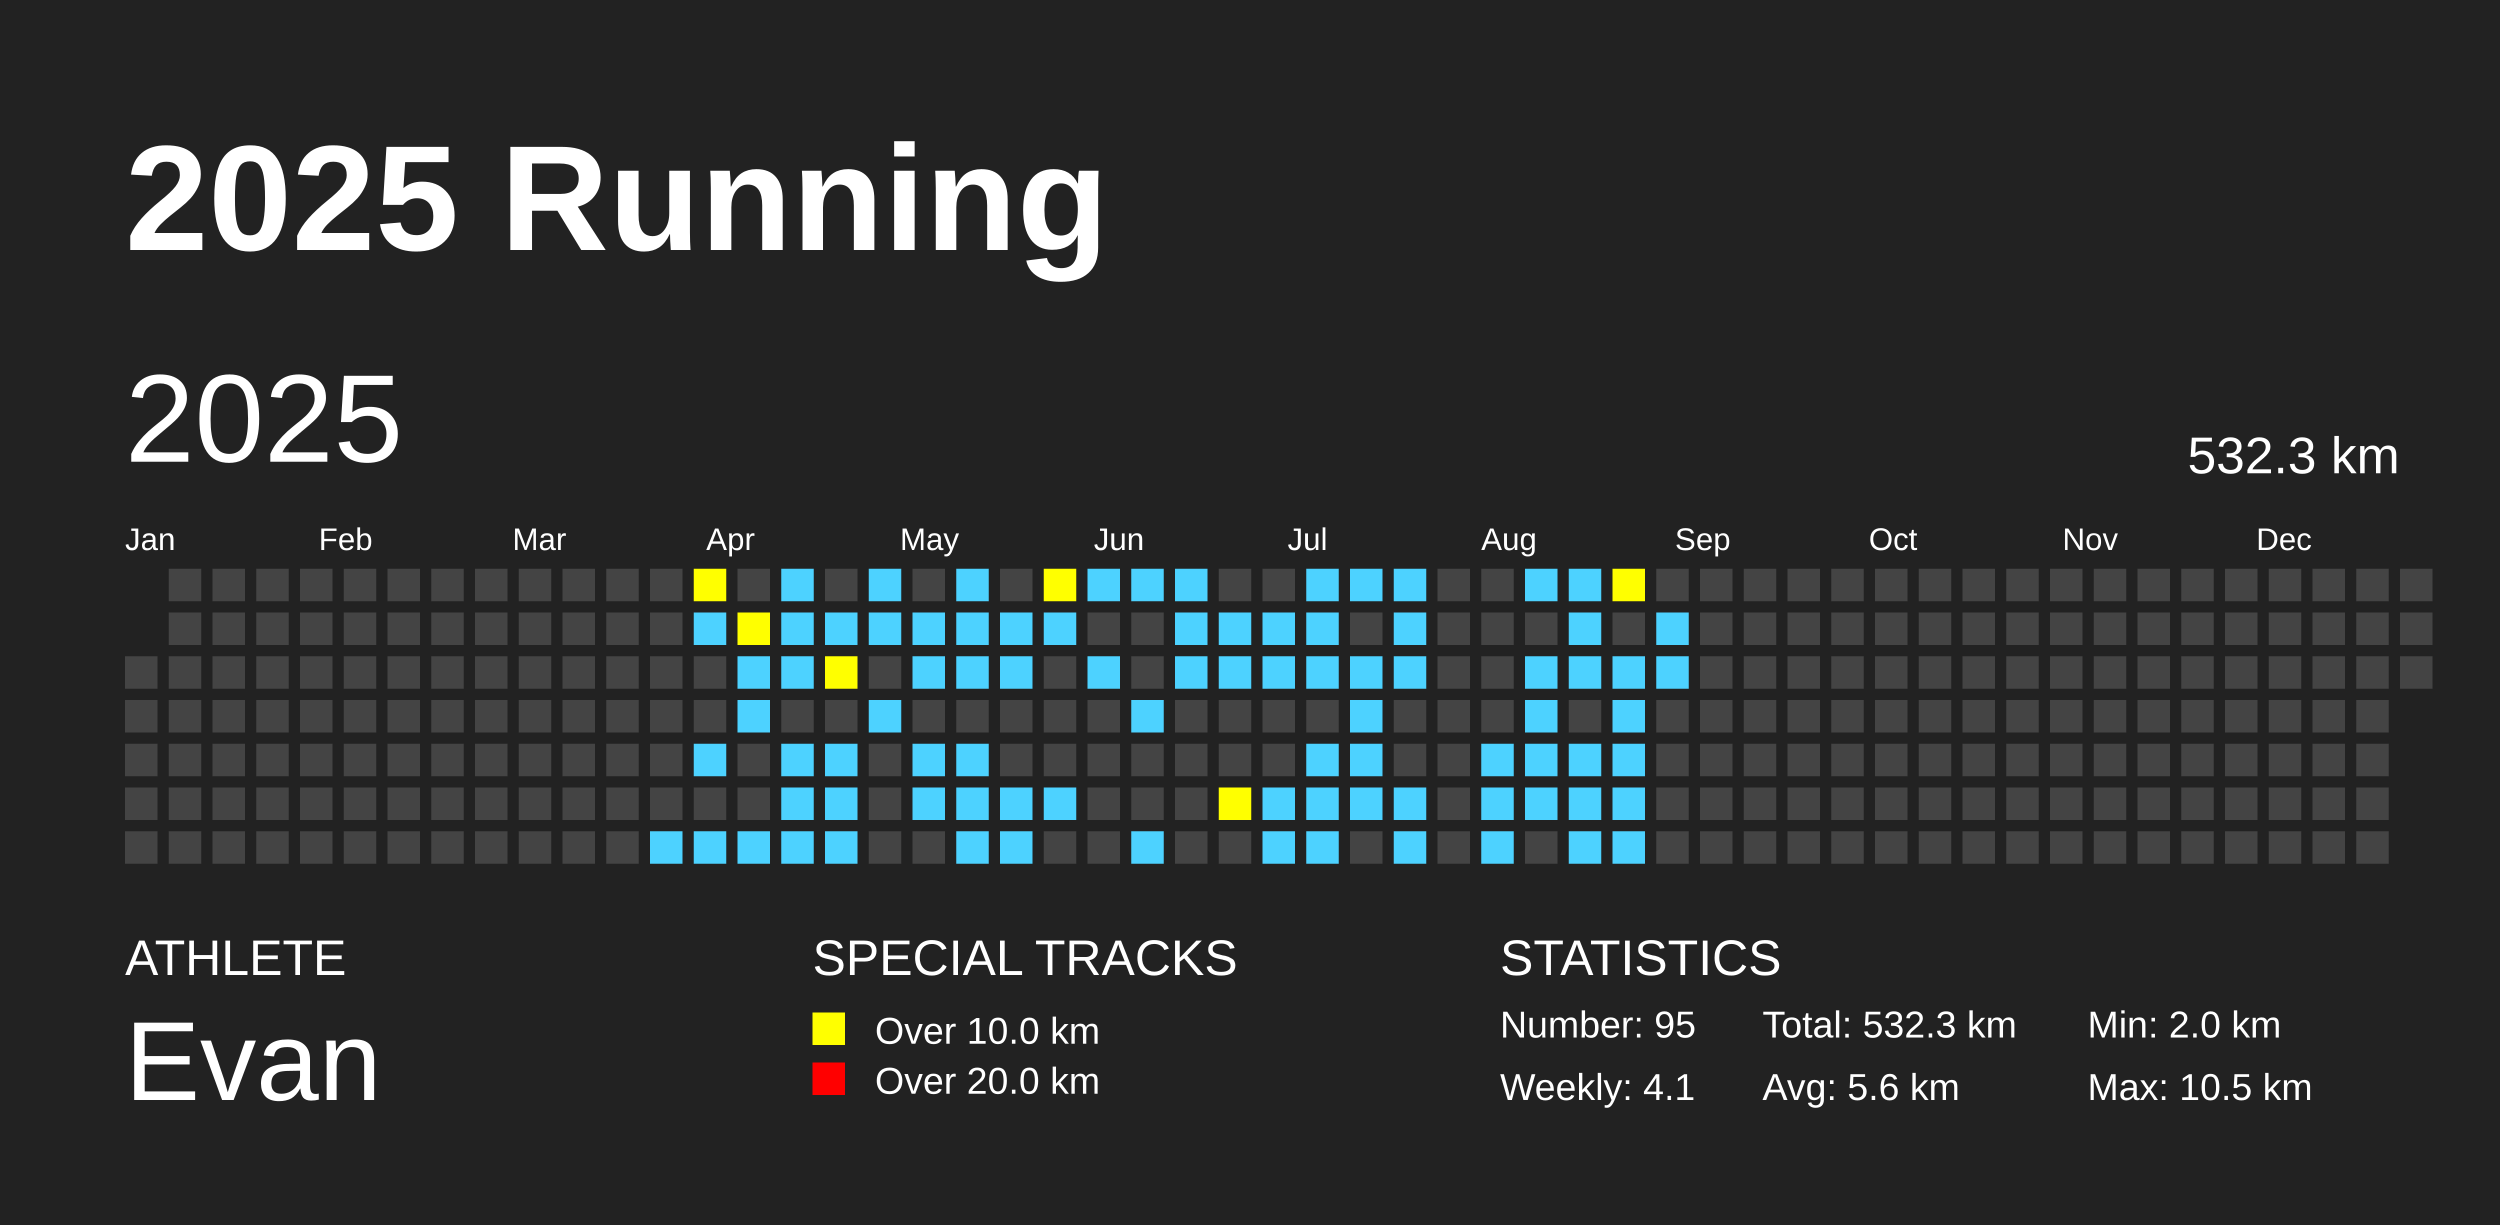
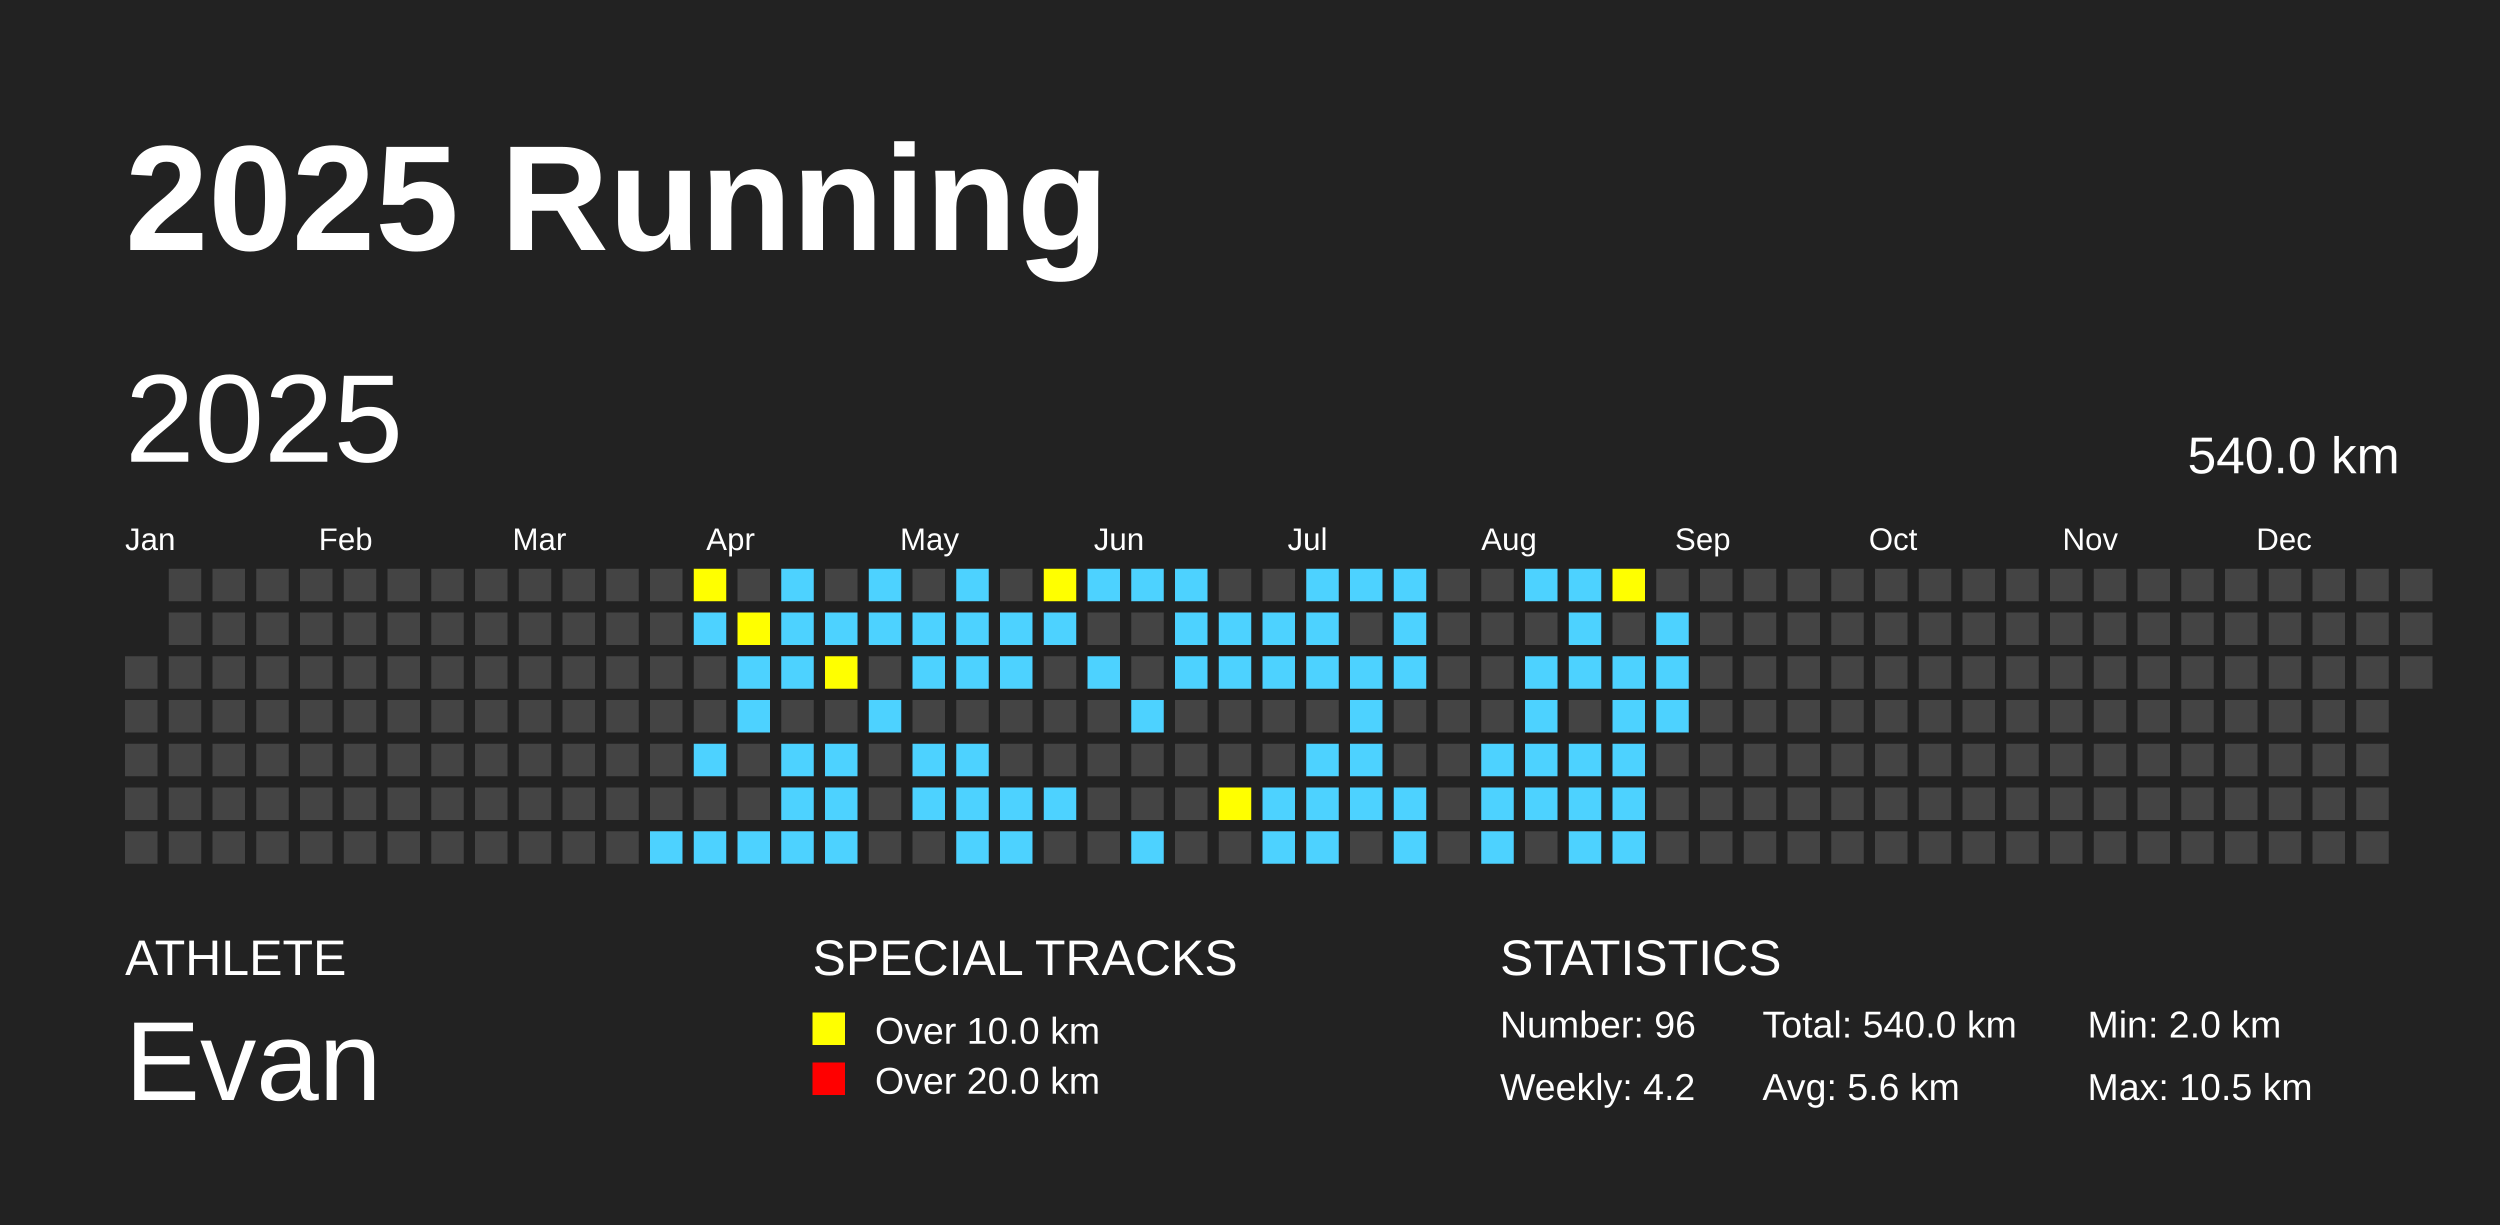
<svg xmlns="http://www.w3.org/2000/svg" baseProfile="full" height="98mm" version="1.1" viewBox="0,0,200,98" width="200mm">
  <defs />
  <rect fill="#222222" height="98" width="200" x="0" y="0" />
  <text fill="#FFFFFF" style="font-size:12px; font-family:Arial; font-weight:bold;" x="10" y="20">2025 Running</text>
  <text fill="#FFFFFF" style="font-size:4px; font-family:Arial" x="10" y="78">ATHLETE</text>
  <text fill="#FFFFFF" style="font-size:9px; font-family:Arial" x="10" y="88">Evan</text>
  <text fill="#FFFFFF" style="font-size:4px; font-family:Arial" x="65" y="78">SPECIAL TRACKS</text>
  <rect fill="yellow" height="2.6" width="2.6" x="65" y="81" />
  <text fill="#FFFFFF" style="font-size:3px; font-family:Arial" x="70" y="83.5">Over 10.0 km</text>
  <rect fill="red" height="2.6" width="2.6" x="65" y="85" />
  <text fill="#FFFFFF" style="font-size:3px; font-family:Arial" x="70" y="87.5">Over 20.0 km</text>
  <text fill="#FFFFFF" style="font-size:4px; font-family:Arial" x="120" y="78">STATISTICS</text>
-   <text fill="#FFFFFF" style="font-size:3px; font-family:Arial" x="120" y="83">Number: 95</text>
-   <text fill="#FFFFFF" style="font-size:3px; font-family:Arial" x="120" y="88">Weekly: 4.1</text>
-   <text fill="#FFFFFF" style="font-size:3px; font-family:Arial" x="141" y="83">Total: 532.3 km</text>
+   <text fill="#FFFFFF" style="font-size:3px; font-family:Arial" x="120" y="83">Number: 96</text>
+   <text fill="#FFFFFF" style="font-size:3px; font-family:Arial" x="120" y="88">Weekly: 4.2</text>
+   <text fill="#FFFFFF" style="font-size:3px; font-family:Arial" x="141" y="83">Total: 540.0 km</text>
  <text fill="#FFFFFF" style="font-size:3px; font-family:Arial" x="141" y="88">Avg: 5.6 km</text>
  <text fill="#FFFFFF" style="font-size:3px; font-family:Arial" x="167" y="83">Min: 2.0 km</text>
  <text fill="#FFFFFF" style="font-size:3px; font-family:Arial" x="167" y="88">Max: 10.5 km</text>
  <text dominant-baseline="hanging" fill="#FFFFFF" style="font-size:10.0px; font-family:Arial;" x="10" y="30">2025</text>
-   <text dominant-baseline="hanging" fill="#FFFFFF" style="font-size:4.125px; font-family:Arial;" x="175" y="35">532.3 km</text>
+   <text dominant-baseline="hanging" fill="#FFFFFF" style="font-size:4.125px; font-family:Arial;" x="175" y="35">540.0 km</text>
  <text fill="#FFFFFF" style="font-size:2.5px; font-family:Arial" x="10.0" y="44">Jan</text>
  <text fill="#FFFFFF" style="font-size:2.5px; font-family:Arial" x="25.5" y="44">Feb</text>
  <text fill="#FFFFFF" style="font-size:2.5px; font-family:Arial" x="41.0" y="44">Mar</text>
  <text fill="#FFFFFF" style="font-size:2.5px; font-family:Arial" x="56.5" y="44">Apr</text>
  <text fill="#FFFFFF" style="font-size:2.5px; font-family:Arial" x="72.0" y="44">May</text>
  <text fill="#FFFFFF" style="font-size:2.5px; font-family:Arial" x="87.5" y="44">Jun</text>
  <text fill="#FFFFFF" style="font-size:2.5px; font-family:Arial" x="103.0" y="44">Jul</text>
  <text fill="#FFFFFF" style="font-size:2.5px; font-family:Arial" x="118.5" y="44">Aug</text>
  <text fill="#FFFFFF" style="font-size:2.5px; font-family:Arial" x="134.0" y="44">Sep</text>
  <text fill="#FFFFFF" style="font-size:2.5px; font-family:Arial" x="149.5" y="44">Oct</text>
  <text fill="#FFFFFF" style="font-size:2.5px; font-family:Arial" x="165.0" y="44">Nov</text>
  <text fill="#FFFFFF" style="font-size:2.5px; font-family:Arial" x="180.5" y="44">Dec</text>
  <rect fill="#444444" height="2.6" width="2.6" x="10.0" y="52.5" />
  <rect fill="#444444" height="2.6" width="2.6" x="10.0" y="56.0" />
  <rect fill="#444444" height="2.6" width="2.6" x="10.0" y="59.5" />
  <rect fill="#444444" height="2.6" width="2.6" x="10.0" y="63.0" />
  <rect fill="#444444" height="2.6" width="2.6" x="10.0" y="66.5" />
  <rect fill="#444444" height="2.6" width="2.6" x="13.5" y="45.5" />
  <rect fill="#444444" height="2.6" width="2.6" x="13.5" y="49.0" />
  <rect fill="#444444" height="2.6" width="2.6" x="13.5" y="52.5" />
  <rect fill="#444444" height="2.6" width="2.6" x="13.5" y="56.0" />
  <rect fill="#444444" height="2.6" width="2.6" x="13.5" y="59.5" />
  <rect fill="#444444" height="2.6" width="2.6" x="13.5" y="63.0" />
  <rect fill="#444444" height="2.6" width="2.6" x="13.5" y="66.5" />
  <rect fill="#444444" height="2.6" width="2.6" x="17.0" y="45.5" />
  <rect fill="#444444" height="2.6" width="2.6" x="17.0" y="49.0" />
  <rect fill="#444444" height="2.6" width="2.6" x="17.0" y="52.5" />
  <rect fill="#444444" height="2.6" width="2.6" x="17.0" y="56.0" />
  <rect fill="#444444" height="2.6" width="2.6" x="17.0" y="59.5" />
  <rect fill="#444444" height="2.6" width="2.6" x="17.0" y="63.0" />
  <rect fill="#444444" height="2.6" width="2.6" x="17.0" y="66.5" />
  <rect fill="#444444" height="2.6" width="2.6" x="20.5" y="45.5" />
  <rect fill="#444444" height="2.6" width="2.6" x="20.5" y="49.0" />
  <rect fill="#444444" height="2.6" width="2.6" x="20.5" y="52.5" />
  <rect fill="#444444" height="2.6" width="2.6" x="20.5" y="56.0" />
  <rect fill="#444444" height="2.6" width="2.6" x="20.5" y="59.5" />
  <rect fill="#444444" height="2.6" width="2.6" x="20.5" y="63.0" />
  <rect fill="#444444" height="2.6" width="2.6" x="20.5" y="66.5" />
  <rect fill="#444444" height="2.6" width="2.6" x="24.0" y="45.5" />
  <rect fill="#444444" height="2.6" width="2.6" x="24.0" y="49.0" />
  <rect fill="#444444" height="2.6" width="2.6" x="24.0" y="52.5" />
  <rect fill="#444444" height="2.6" width="2.6" x="24.0" y="56.0" />
  <rect fill="#444444" height="2.6" width="2.6" x="24.0" y="59.5" />
  <rect fill="#444444" height="2.6" width="2.6" x="24.0" y="63.0" />
  <rect fill="#444444" height="2.6" width="2.6" x="24.0" y="66.5" />
  <rect fill="#444444" height="2.6" width="2.6" x="27.5" y="45.5" />
  <rect fill="#444444" height="2.6" width="2.6" x="27.5" y="49.0" />
  <rect fill="#444444" height="2.6" width="2.6" x="27.5" y="52.5" />
  <rect fill="#444444" height="2.6" width="2.6" x="27.5" y="56.0" />
  <rect fill="#444444" height="2.6" width="2.6" x="27.5" y="59.5" />
  <rect fill="#444444" height="2.6" width="2.6" x="27.5" y="63.0" />
  <rect fill="#444444" height="2.6" width="2.6" x="27.5" y="66.5" />
  <rect fill="#444444" height="2.6" width="2.6" x="31.0" y="45.5" />
  <rect fill="#444444" height="2.6" width="2.6" x="31.0" y="49.0" />
  <rect fill="#444444" height="2.6" width="2.6" x="31.0" y="52.5" />
  <rect fill="#444444" height="2.6" width="2.6" x="31.0" y="56.0" />
  <rect fill="#444444" height="2.6" width="2.6" x="31.0" y="59.5" />
  <rect fill="#444444" height="2.6" width="2.6" x="31.0" y="63.0" />
  <rect fill="#444444" height="2.6" width="2.6" x="31.0" y="66.5" />
  <rect fill="#444444" height="2.6" width="2.6" x="34.5" y="45.5" />
  <rect fill="#444444" height="2.6" width="2.6" x="34.5" y="49.0" />
  <rect fill="#444444" height="2.6" width="2.6" x="34.5" y="52.5" />
  <rect fill="#444444" height="2.6" width="2.6" x="34.5" y="56.0" />
  <rect fill="#444444" height="2.6" width="2.6" x="34.5" y="59.5" />
  <rect fill="#444444" height="2.6" width="2.6" x="34.5" y="63.0" />
  <rect fill="#444444" height="2.6" width="2.6" x="34.5" y="66.5" />
  <rect fill="#444444" height="2.6" width="2.6" x="38.0" y="45.5" />
  <rect fill="#444444" height="2.6" width="2.6" x="38.0" y="49.0" />
  <rect fill="#444444" height="2.6" width="2.6" x="38.0" y="52.5" />
  <rect fill="#444444" height="2.6" width="2.6" x="38.0" y="56.0" />
  <rect fill="#444444" height="2.6" width="2.6" x="38.0" y="59.5" />
  <rect fill="#444444" height="2.6" width="2.6" x="38.0" y="63.0" />
  <rect fill="#444444" height="2.6" width="2.6" x="38.0" y="66.5" />
  <rect fill="#444444" height="2.6" width="2.6" x="41.5" y="45.5" />
  <rect fill="#444444" height="2.6" width="2.6" x="41.5" y="49.0" />
  <rect fill="#444444" height="2.6" width="2.6" x="41.5" y="52.5" />
  <rect fill="#444444" height="2.6" width="2.6" x="41.5" y="56.0" />
  <rect fill="#444444" height="2.6" width="2.6" x="41.5" y="59.5" />
  <rect fill="#444444" height="2.6" width="2.6" x="41.5" y="63.0" />
  <rect fill="#444444" height="2.6" width="2.6" x="41.5" y="66.5" />
  <rect fill="#444444" height="2.6" width="2.6" x="45.0" y="45.5" />
  <rect fill="#444444" height="2.6" width="2.6" x="45.0" y="49.0" />
  <rect fill="#444444" height="2.6" width="2.6" x="45.0" y="52.5" />
  <rect fill="#444444" height="2.6" width="2.6" x="45.0" y="56.0" />
  <rect fill="#444444" height="2.6" width="2.6" x="45.0" y="59.5" />
  <rect fill="#444444" height="2.6" width="2.6" x="45.0" y="63.0" />
  <rect fill="#444444" height="2.6" width="2.6" x="45.0" y="66.5" />
  <rect fill="#444444" height="2.6" width="2.6" x="48.5" y="45.5" />
  <rect fill="#444444" height="2.6" width="2.6" x="48.5" y="49.0" />
  <rect fill="#444444" height="2.6" width="2.6" x="48.5" y="52.5" />
  <rect fill="#444444" height="2.6" width="2.6" x="48.5" y="56.0" />
  <rect fill="#444444" height="2.6" width="2.6" x="48.5" y="59.5" />
  <rect fill="#444444" height="2.6" width="2.6" x="48.5" y="63.0" />
  <rect fill="#444444" height="2.6" width="2.6" x="48.5" y="66.5" />
  <rect fill="#444444" height="2.6" width="2.6" x="52.0" y="45.5" />
  <rect fill="#444444" height="2.6" width="2.6" x="52.0" y="49.0" />
  <rect fill="#444444" height="2.6" width="2.6" x="52.0" y="52.5" />
  <rect fill="#444444" height="2.6" width="2.6" x="52.0" y="56.0" />
  <rect fill="#444444" height="2.6" width="2.6" x="52.0" y="59.5" />
  <rect fill="#444444" height="2.6" width="2.6" x="52.0" y="63.0" />
  <rect fill="#4DD2FF" height="2.6" width="2.6" x="52.0" y="66.5" />
  <rect fill="yellow" height="2.6" width="2.6" x="55.5" y="45.5" />
  <rect fill="#4DD2FF" height="2.6" width="2.6" x="55.5" y="49.0" />
  <rect fill="#444444" height="2.6" width="2.6" x="55.5" y="52.5" />
  <rect fill="#444444" height="2.6" width="2.6" x="55.5" y="56.0" />
  <rect fill="#4DD2FF" height="2.6" width="2.6" x="55.5" y="59.5" />
  <rect fill="#444444" height="2.6" width="2.6" x="55.5" y="63.0" />
  <rect fill="#4DD2FF" height="2.6" width="2.6" x="55.5" y="66.5" />
  <rect fill="#444444" height="2.6" width="2.6" x="59.0" y="45.5" />
  <rect fill="yellow" height="2.6" width="2.6" x="59.0" y="49.0" />
  <rect fill="#4DD2FF" height="2.6" width="2.6" x="59.0" y="52.5" />
  <rect fill="#4DD2FF" height="2.6" width="2.6" x="59.0" y="56.0" />
  <rect fill="#444444" height="2.6" width="2.6" x="59.0" y="59.5" />
  <rect fill="#444444" height="2.6" width="2.6" x="59.0" y="63.0" />
  <rect fill="#4DD2FF" height="2.6" width="2.6" x="59.0" y="66.5" />
  <rect fill="#4DD2FF" height="2.6" width="2.6" x="62.5" y="45.5" />
  <rect fill="#4DD2FF" height="2.6" width="2.6" x="62.5" y="49.0" />
  <rect fill="#4DD2FF" height="2.6" width="2.6" x="62.5" y="52.5" />
  <rect fill="#444444" height="2.6" width="2.6" x="62.5" y="56.0" />
  <rect fill="#4DD2FF" height="2.6" width="2.6" x="62.5" y="59.5" />
  <rect fill="#4DD2FF" height="2.6" width="2.6" x="62.5" y="63.0" />
  <rect fill="#4DD2FF" height="2.6" width="2.6" x="62.5" y="66.5" />
  <rect fill="#444444" height="2.6" width="2.6" x="66.0" y="45.5" />
  <rect fill="#4DD2FF" height="2.6" width="2.6" x="66.0" y="49.0" />
  <rect fill="yellow" height="2.6" width="2.6" x="66.0" y="52.5" />
  <rect fill="#444444" height="2.6" width="2.6" x="66.0" y="56.0" />
  <rect fill="#4DD2FF" height="2.6" width="2.6" x="66.0" y="59.5" />
  <rect fill="#4DD2FF" height="2.6" width="2.6" x="66.0" y="63.0" />
  <rect fill="#4DD2FF" height="2.6" width="2.6" x="66.0" y="66.5" />
  <rect fill="#4DD2FF" height="2.6" width="2.6" x="69.5" y="45.5" />
  <rect fill="#4DD2FF" height="2.6" width="2.6" x="69.5" y="49.0" />
  <rect fill="#444444" height="2.6" width="2.6" x="69.5" y="52.5" />
  <rect fill="#4DD2FF" height="2.6" width="2.6" x="69.5" y="56.0" />
  <rect fill="#444444" height="2.6" width="2.6" x="69.5" y="59.5" />
  <rect fill="#444444" height="2.6" width="2.6" x="69.5" y="63.0" />
  <rect fill="#444444" height="2.6" width="2.6" x="69.5" y="66.5" />
  <rect fill="#444444" height="2.6" width="2.6" x="73.0" y="45.5" />
  <rect fill="#4DD2FF" height="2.6" width="2.6" x="73.0" y="49.0" />
  <rect fill="#4DD2FF" height="2.6" width="2.6" x="73.0" y="52.5" />
  <rect fill="#444444" height="2.6" width="2.6" x="73.0" y="56.0" />
  <rect fill="#4DD2FF" height="2.6" width="2.6" x="73.0" y="59.5" />
  <rect fill="#4DD2FF" height="2.6" width="2.6" x="73.0" y="63.0" />
  <rect fill="#444444" height="2.6" width="2.6" x="73.0" y="66.5" />
  <rect fill="#4DD2FF" height="2.6" width="2.6" x="76.5" y="45.5" />
  <rect fill="#4DD2FF" height="2.6" width="2.6" x="76.5" y="49.0" />
  <rect fill="#4DD2FF" height="2.6" width="2.6" x="76.5" y="52.5" />
  <rect fill="#444444" height="2.6" width="2.6" x="76.5" y="56.0" />
  <rect fill="#4DD2FF" height="2.6" width="2.6" x="76.5" y="59.5" />
  <rect fill="#4DD2FF" height="2.6" width="2.6" x="76.5" y="63.0" />
  <rect fill="#4DD2FF" height="2.6" width="2.6" x="76.5" y="66.5" />
  <rect fill="#444444" height="2.6" width="2.6" x="80.0" y="45.5" />
  <rect fill="#4DD2FF" height="2.6" width="2.6" x="80.0" y="49.0" />
  <rect fill="#4DD2FF" height="2.6" width="2.6" x="80.0" y="52.5" />
  <rect fill="#444444" height="2.6" width="2.6" x="80.0" y="56.0" />
  <rect fill="#444444" height="2.6" width="2.6" x="80.0" y="59.5" />
  <rect fill="#4DD2FF" height="2.6" width="2.6" x="80.0" y="63.0" />
  <rect fill="#4DD2FF" height="2.6" width="2.6" x="80.0" y="66.5" />
  <rect fill="yellow" height="2.6" width="2.6" x="83.5" y="45.5" />
  <rect fill="#4DD2FF" height="2.6" width="2.6" x="83.5" y="49.0" />
  <rect fill="#444444" height="2.6" width="2.6" x="83.5" y="52.5" />
  <rect fill="#444444" height="2.6" width="2.6" x="83.5" y="56.0" />
  <rect fill="#444444" height="2.6" width="2.6" x="83.5" y="59.5" />
  <rect fill="#4DD2FF" height="2.6" width="2.6" x="83.5" y="63.0" />
  <rect fill="#444444" height="2.6" width="2.6" x="83.5" y="66.5" />
  <rect fill="#4DD2FF" height="2.6" width="2.6" x="87.0" y="45.5" />
  <rect fill="#444444" height="2.6" width="2.6" x="87.0" y="49.0" />
  <rect fill="#4DD2FF" height="2.6" width="2.6" x="87.0" y="52.5" />
  <rect fill="#444444" height="2.6" width="2.6" x="87.0" y="56.0" />
  <rect fill="#444444" height="2.6" width="2.6" x="87.0" y="59.5" />
  <rect fill="#444444" height="2.6" width="2.6" x="87.0" y="63.0" />
  <rect fill="#444444" height="2.6" width="2.6" x="87.0" y="66.5" />
  <rect fill="#4DD2FF" height="2.6" width="2.6" x="90.5" y="45.5" />
  <rect fill="#444444" height="2.6" width="2.6" x="90.5" y="49.0" />
  <rect fill="#444444" height="2.6" width="2.6" x="90.5" y="52.5" />
  <rect fill="#4DD2FF" height="2.6" width="2.6" x="90.5" y="56.0" />
  <rect fill="#444444" height="2.6" width="2.6" x="90.5" y="59.5" />
  <rect fill="#444444" height="2.6" width="2.6" x="90.5" y="63.0" />
  <rect fill="#4DD2FF" height="2.6" width="2.6" x="90.5" y="66.5" />
  <rect fill="#4DD2FF" height="2.6" width="2.6" x="94.0" y="45.5" />
  <rect fill="#4DD2FF" height="2.6" width="2.6" x="94.0" y="49.0" />
  <rect fill="#4DD2FF" height="2.6" width="2.6" x="94.0" y="52.5" />
  <rect fill="#444444" height="2.6" width="2.6" x="94.0" y="56.0" />
  <rect fill="#444444" height="2.6" width="2.6" x="94.0" y="59.5" />
  <rect fill="#444444" height="2.6" width="2.6" x="94.0" y="63.0" />
  <rect fill="#444444" height="2.6" width="2.6" x="94.0" y="66.5" />
  <rect fill="#444444" height="2.6" width="2.6" x="97.5" y="45.5" />
  <rect fill="#4DD2FF" height="2.6" width="2.6" x="97.5" y="49.0" />
  <rect fill="#4DD2FF" height="2.6" width="2.6" x="97.5" y="52.5" />
  <rect fill="#444444" height="2.6" width="2.6" x="97.5" y="56.0" />
  <rect fill="#444444" height="2.6" width="2.6" x="97.5" y="59.5" />
  <rect fill="yellow" height="2.6" width="2.6" x="97.5" y="63.0" />
  <rect fill="#444444" height="2.6" width="2.6" x="97.5" y="66.5" />
  <rect fill="#444444" height="2.6" width="2.6" x="101.0" y="45.5" />
  <rect fill="#4DD2FF" height="2.6" width="2.6" x="101.0" y="49.0" />
  <rect fill="#4DD2FF" height="2.6" width="2.6" x="101.0" y="52.5" />
  <rect fill="#444444" height="2.6" width="2.6" x="101.0" y="56.0" />
  <rect fill="#444444" height="2.6" width="2.6" x="101.0" y="59.5" />
  <rect fill="#4DD2FF" height="2.6" width="2.6" x="101.0" y="63.0" />
  <rect fill="#4DD2FF" height="2.6" width="2.6" x="101.0" y="66.5" />
  <rect fill="#4DD2FF" height="2.6" width="2.6" x="104.5" y="45.5" />
  <rect fill="#4DD2FF" height="2.6" width="2.6" x="104.5" y="49.0" />
  <rect fill="#4DD2FF" height="2.6" width="2.6" x="104.5" y="52.5" />
  <rect fill="#444444" height="2.6" width="2.6" x="104.5" y="56.0" />
  <rect fill="#4DD2FF" height="2.6" width="2.6" x="104.5" y="59.5" />
  <rect fill="#4DD2FF" height="2.6" width="2.6" x="104.5" y="63.0" />
  <rect fill="#4DD2FF" height="2.6" width="2.6" x="104.5" y="66.5" />
  <rect fill="#4DD2FF" height="2.6" width="2.6" x="108.0" y="45.5" />
  <rect fill="#444444" height="2.6" width="2.6" x="108.0" y="49.0" />
  <rect fill="#4DD2FF" height="2.6" width="2.6" x="108.0" y="52.5" />
  <rect fill="#4DD2FF" height="2.6" width="2.6" x="108.0" y="56.0" />
  <rect fill="#4DD2FF" height="2.6" width="2.6" x="108.0" y="59.5" />
  <rect fill="#4DD2FF" height="2.6" width="2.6" x="108.0" y="63.0" />
  <rect fill="#444444" height="2.6" width="2.6" x="108.0" y="66.5" />
  <rect fill="#4DD2FF" height="2.6" width="2.6" x="111.5" y="45.5" />
  <rect fill="#4DD2FF" height="2.6" width="2.6" x="111.5" y="49.0" />
  <rect fill="#4DD2FF" height="2.6" width="2.6" x="111.5" y="52.5" />
  <rect fill="#444444" height="2.6" width="2.6" x="111.5" y="56.0" />
  <rect fill="#444444" height="2.6" width="2.6" x="111.5" y="59.5" />
  <rect fill="#4DD2FF" height="2.6" width="2.6" x="111.5" y="63.0" />
  <rect fill="#4DD2FF" height="2.6" width="2.6" x="111.5" y="66.5" />
  <rect fill="#444444" height="2.6" width="2.6" x="115.0" y="45.5" />
  <rect fill="#444444" height="2.6" width="2.6" x="115.0" y="49.0" />
  <rect fill="#444444" height="2.6" width="2.6" x="115.0" y="52.5" />
  <rect fill="#444444" height="2.6" width="2.6" x="115.0" y="56.0" />
  <rect fill="#444444" height="2.6" width="2.6" x="115.0" y="59.5" />
  <rect fill="#444444" height="2.6" width="2.6" x="115.0" y="63.0" />
  <rect fill="#444444" height="2.6" width="2.6" x="115.0" y="66.5" />
  <rect fill="#444444" height="2.6" width="2.6" x="118.5" y="45.5" />
  <rect fill="#444444" height="2.6" width="2.6" x="118.5" y="49.0" />
  <rect fill="#444444" height="2.6" width="2.6" x="118.5" y="52.5" />
  <rect fill="#444444" height="2.6" width="2.6" x="118.5" y="56.0" />
  <rect fill="#4DD2FF" height="2.6" width="2.6" x="118.5" y="59.5" />
  <rect fill="#4DD2FF" height="2.6" width="2.6" x="118.5" y="63.0" />
  <rect fill="#4DD2FF" height="2.6" width="2.6" x="118.5" y="66.5" />
  <rect fill="#4DD2FF" height="2.6" width="2.6" x="122.0" y="45.5" />
  <rect fill="#444444" height="2.6" width="2.6" x="122.0" y="49.0" />
  <rect fill="#4DD2FF" height="2.6" width="2.6" x="122.0" y="52.5" />
  <rect fill="#4DD2FF" height="2.6" width="2.6" x="122.0" y="56.0" />
  <rect fill="#4DD2FF" height="2.6" width="2.6" x="122.0" y="59.5" />
  <rect fill="#4DD2FF" height="2.6" width="2.6" x="122.0" y="63.0" />
  <rect fill="#444444" height="2.6" width="2.6" x="122.0" y="66.5" />
  <rect fill="#4DD2FF" height="2.6" width="2.6" x="125.5" y="45.5" />
  <rect fill="#4DD2FF" height="2.6" width="2.6" x="125.5" y="49.0" />
  <rect fill="#4DD2FF" height="2.6" width="2.6" x="125.5" y="52.5" />
  <rect fill="#444444" height="2.6" width="2.6" x="125.5" y="56.0" />
  <rect fill="#4DD2FF" height="2.6" width="2.6" x="125.5" y="59.5" />
  <rect fill="#4DD2FF" height="2.6" width="2.6" x="125.5" y="63.0" />
  <rect fill="#4DD2FF" height="2.6" width="2.6" x="125.5" y="66.5" />
  <rect fill="yellow" height="2.6" width="2.6" x="129.0" y="45.5" />
  <rect fill="#444444" height="2.6" width="2.6" x="129.0" y="49.0" />
  <rect fill="#4DD2FF" height="2.6" width="2.6" x="129.0" y="52.5" />
  <rect fill="#4DD2FF" height="2.6" width="2.6" x="129.0" y="56.0" />
  <rect fill="#4DD2FF" height="2.6" width="2.6" x="129.0" y="59.5" />
  <rect fill="#4DD2FF" height="2.6" width="2.6" x="129.0" y="63.0" />
  <rect fill="#4DD2FF" height="2.6" width="2.6" x="129.0" y="66.5" />
  <rect fill="#444444" height="2.6" width="2.6" x="132.5" y="45.5" />
  <rect fill="#4DD2FF" height="2.6" width="2.6" x="132.5" y="49.0" />
  <rect fill="#4DD2FF" height="2.6" width="2.6" x="132.5" y="52.5" />
-   <rect fill="#444444" height="2.6" width="2.6" x="132.5" y="56.0" />
+   <rect fill="#4DD2FF" height="2.6" width="2.6" x="132.5" y="56.0" />
  <rect fill="#444444" height="2.6" width="2.6" x="132.5" y="59.5" />
  <rect fill="#444444" height="2.6" width="2.6" x="132.5" y="63.0" />
  <rect fill="#444444" height="2.6" width="2.6" x="132.5" y="66.5" />
  <rect fill="#444444" height="2.6" width="2.6" x="136.0" y="45.5" />
  <rect fill="#444444" height="2.6" width="2.6" x="136.0" y="49.0" />
  <rect fill="#444444" height="2.6" width="2.6" x="136.0" y="52.5" />
  <rect fill="#444444" height="2.6" width="2.6" x="136.0" y="56.0" />
  <rect fill="#444444" height="2.6" width="2.6" x="136.0" y="59.5" />
  <rect fill="#444444" height="2.6" width="2.6" x="136.0" y="63.0" />
  <rect fill="#444444" height="2.6" width="2.6" x="136.0" y="66.5" />
  <rect fill="#444444" height="2.6" width="2.6" x="139.5" y="45.5" />
  <rect fill="#444444" height="2.6" width="2.6" x="139.5" y="49.0" />
  <rect fill="#444444" height="2.6" width="2.6" x="139.5" y="52.5" />
  <rect fill="#444444" height="2.6" width="2.6" x="139.5" y="56.0" />
  <rect fill="#444444" height="2.6" width="2.6" x="139.5" y="59.5" />
  <rect fill="#444444" height="2.6" width="2.6" x="139.5" y="63.0" />
  <rect fill="#444444" height="2.6" width="2.6" x="139.5" y="66.5" />
  <rect fill="#444444" height="2.6" width="2.6" x="143.0" y="45.5" />
  <rect fill="#444444" height="2.6" width="2.6" x="143.0" y="49.0" />
  <rect fill="#444444" height="2.6" width="2.6" x="143.0" y="52.5" />
  <rect fill="#444444" height="2.6" width="2.6" x="143.0" y="56.0" />
  <rect fill="#444444" height="2.6" width="2.6" x="143.0" y="59.5" />
  <rect fill="#444444" height="2.6" width="2.6" x="143.0" y="63.0" />
  <rect fill="#444444" height="2.6" width="2.6" x="143.0" y="66.5" />
  <rect fill="#444444" height="2.6" width="2.6" x="146.5" y="45.5" />
  <rect fill="#444444" height="2.6" width="2.6" x="146.5" y="49.0" />
  <rect fill="#444444" height="2.6" width="2.6" x="146.5" y="52.5" />
  <rect fill="#444444" height="2.6" width="2.6" x="146.5" y="56.0" />
  <rect fill="#444444" height="2.6" width="2.6" x="146.5" y="59.5" />
  <rect fill="#444444" height="2.6" width="2.6" x="146.5" y="63.0" />
  <rect fill="#444444" height="2.6" width="2.6" x="146.5" y="66.5" />
  <rect fill="#444444" height="2.6" width="2.6" x="150.0" y="45.5" />
  <rect fill="#444444" height="2.6" width="2.6" x="150.0" y="49.0" />
  <rect fill="#444444" height="2.6" width="2.6" x="150.0" y="52.5" />
  <rect fill="#444444" height="2.6" width="2.6" x="150.0" y="56.0" />
  <rect fill="#444444" height="2.6" width="2.6" x="150.0" y="59.5" />
  <rect fill="#444444" height="2.6" width="2.6" x="150.0" y="63.0" />
  <rect fill="#444444" height="2.6" width="2.6" x="150.0" y="66.5" />
  <rect fill="#444444" height="2.6" width="2.6" x="153.5" y="45.5" />
  <rect fill="#444444" height="2.6" width="2.6" x="153.5" y="49.0" />
  <rect fill="#444444" height="2.6" width="2.6" x="153.5" y="52.5" />
  <rect fill="#444444" height="2.6" width="2.6" x="153.5" y="56.0" />
  <rect fill="#444444" height="2.6" width="2.6" x="153.5" y="59.5" />
  <rect fill="#444444" height="2.6" width="2.6" x="153.5" y="63.0" />
  <rect fill="#444444" height="2.6" width="2.6" x="153.5" y="66.5" />
  <rect fill="#444444" height="2.6" width="2.6" x="157.0" y="45.5" />
  <rect fill="#444444" height="2.6" width="2.6" x="157.0" y="49.0" />
  <rect fill="#444444" height="2.6" width="2.6" x="157.0" y="52.5" />
  <rect fill="#444444" height="2.6" width="2.6" x="157.0" y="56.0" />
  <rect fill="#444444" height="2.6" width="2.6" x="157.0" y="59.5" />
  <rect fill="#444444" height="2.6" width="2.6" x="157.0" y="63.0" />
  <rect fill="#444444" height="2.6" width="2.6" x="157.0" y="66.5" />
  <rect fill="#444444" height="2.6" width="2.6" x="160.5" y="45.5" />
  <rect fill="#444444" height="2.6" width="2.6" x="160.5" y="49.0" />
  <rect fill="#444444" height="2.6" width="2.6" x="160.5" y="52.5" />
  <rect fill="#444444" height="2.6" width="2.6" x="160.5" y="56.0" />
  <rect fill="#444444" height="2.6" width="2.6" x="160.5" y="59.5" />
  <rect fill="#444444" height="2.6" width="2.6" x="160.5" y="63.0" />
  <rect fill="#444444" height="2.6" width="2.6" x="160.5" y="66.5" />
  <rect fill="#444444" height="2.6" width="2.6" x="164.0" y="45.5" />
  <rect fill="#444444" height="2.6" width="2.6" x="164.0" y="49.0" />
  <rect fill="#444444" height="2.6" width="2.6" x="164.0" y="52.5" />
  <rect fill="#444444" height="2.6" width="2.6" x="164.0" y="56.0" />
  <rect fill="#444444" height="2.6" width="2.6" x="164.0" y="59.5" />
  <rect fill="#444444" height="2.6" width="2.6" x="164.0" y="63.0" />
  <rect fill="#444444" height="2.6" width="2.6" x="164.0" y="66.5" />
  <rect fill="#444444" height="2.6" width="2.6" x="167.5" y="45.5" />
  <rect fill="#444444" height="2.6" width="2.6" x="167.5" y="49.0" />
  <rect fill="#444444" height="2.6" width="2.6" x="167.5" y="52.5" />
  <rect fill="#444444" height="2.6" width="2.6" x="167.5" y="56.0" />
  <rect fill="#444444" height="2.6" width="2.6" x="167.5" y="59.5" />
  <rect fill="#444444" height="2.6" width="2.6" x="167.5" y="63.0" />
  <rect fill="#444444" height="2.6" width="2.6" x="167.5" y="66.5" />
  <rect fill="#444444" height="2.6" width="2.6" x="171.0" y="45.5" />
  <rect fill="#444444" height="2.6" width="2.6" x="171.0" y="49.0" />
  <rect fill="#444444" height="2.6" width="2.6" x="171.0" y="52.5" />
  <rect fill="#444444" height="2.6" width="2.6" x="171.0" y="56.0" />
  <rect fill="#444444" height="2.6" width="2.6" x="171.0" y="59.5" />
  <rect fill="#444444" height="2.6" width="2.6" x="171.0" y="63.0" />
  <rect fill="#444444" height="2.6" width="2.6" x="171.0" y="66.5" />
  <rect fill="#444444" height="2.6" width="2.6" x="174.5" y="45.5" />
  <rect fill="#444444" height="2.6" width="2.6" x="174.5" y="49.0" />
  <rect fill="#444444" height="2.6" width="2.6" x="174.5" y="52.5" />
  <rect fill="#444444" height="2.6" width="2.6" x="174.5" y="56.0" />
  <rect fill="#444444" height="2.6" width="2.6" x="174.5" y="59.5" />
  <rect fill="#444444" height="2.6" width="2.6" x="174.5" y="63.0" />
  <rect fill="#444444" height="2.6" width="2.6" x="174.5" y="66.5" />
  <rect fill="#444444" height="2.6" width="2.6" x="178.0" y="45.5" />
  <rect fill="#444444" height="2.6" width="2.6" x="178.0" y="49.0" />
  <rect fill="#444444" height="2.6" width="2.6" x="178.0" y="52.5" />
  <rect fill="#444444" height="2.6" width="2.6" x="178.0" y="56.0" />
  <rect fill="#444444" height="2.6" width="2.6" x="178.0" y="59.5" />
  <rect fill="#444444" height="2.6" width="2.6" x="178.0" y="63.0" />
  <rect fill="#444444" height="2.6" width="2.6" x="178.0" y="66.5" />
  <rect fill="#444444" height="2.6" width="2.6" x="181.5" y="45.5" />
  <rect fill="#444444" height="2.6" width="2.6" x="181.5" y="49.0" />
  <rect fill="#444444" height="2.6" width="2.6" x="181.5" y="52.5" />
  <rect fill="#444444" height="2.6" width="2.6" x="181.5" y="56.0" />
  <rect fill="#444444" height="2.6" width="2.6" x="181.5" y="59.5" />
  <rect fill="#444444" height="2.6" width="2.6" x="181.5" y="63.0" />
  <rect fill="#444444" height="2.6" width="2.6" x="181.5" y="66.5" />
  <rect fill="#444444" height="2.6" width="2.6" x="185.0" y="45.5" />
  <rect fill="#444444" height="2.6" width="2.6" x="185.0" y="49.0" />
  <rect fill="#444444" height="2.6" width="2.6" x="185.0" y="52.5" />
  <rect fill="#444444" height="2.6" width="2.6" x="185.0" y="56.0" />
  <rect fill="#444444" height="2.6" width="2.6" x="185.0" y="59.5" />
  <rect fill="#444444" height="2.6" width="2.6" x="185.0" y="63.0" />
  <rect fill="#444444" height="2.6" width="2.6" x="185.0" y="66.5" />
  <rect fill="#444444" height="2.6" width="2.6" x="188.5" y="45.5" />
  <rect fill="#444444" height="2.6" width="2.6" x="188.5" y="49.0" />
  <rect fill="#444444" height="2.6" width="2.6" x="188.5" y="52.5" />
  <rect fill="#444444" height="2.6" width="2.6" x="188.5" y="56.0" />
  <rect fill="#444444" height="2.6" width="2.6" x="188.5" y="59.5" />
  <rect fill="#444444" height="2.6" width="2.6" x="188.5" y="63.0" />
  <rect fill="#444444" height="2.6" width="2.6" x="188.5" y="66.5" />
  <rect fill="#444444" height="2.6" width="2.6" x="192.0" y="45.5" />
  <rect fill="#444444" height="2.6" width="2.6" x="192.0" y="49.0" />
  <rect fill="#444444" height="2.6" width="2.6" x="192.0" y="52.5" />
</svg>
